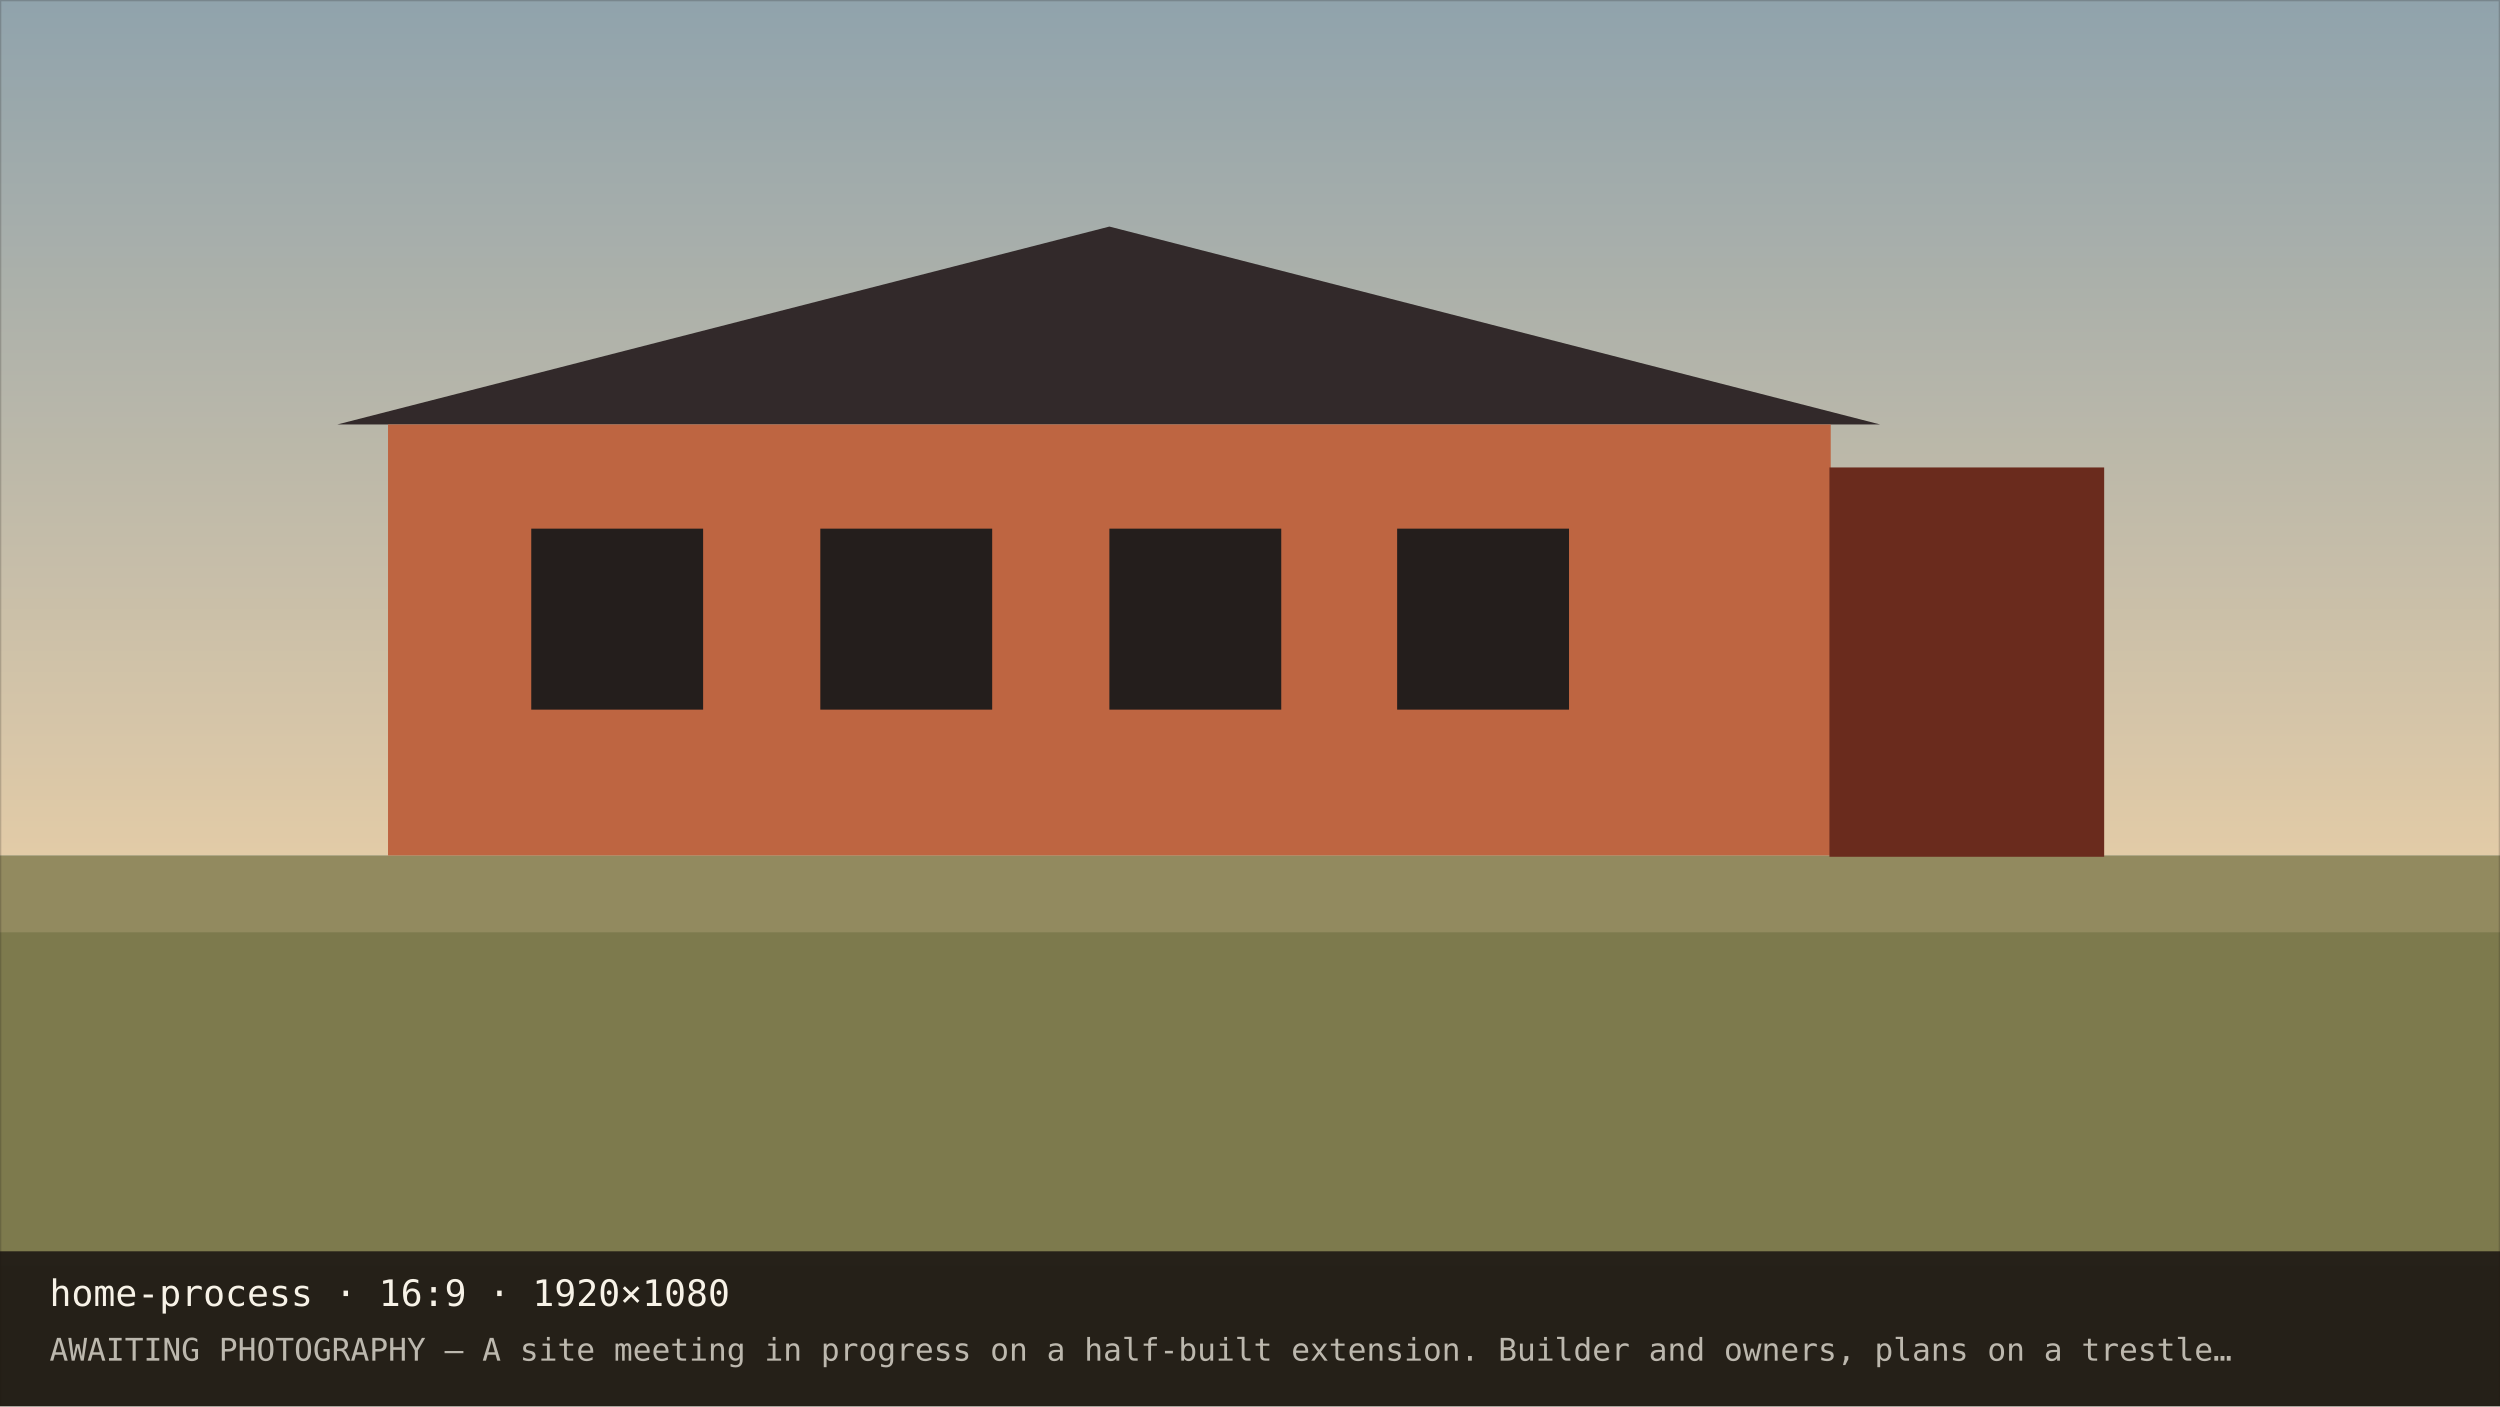
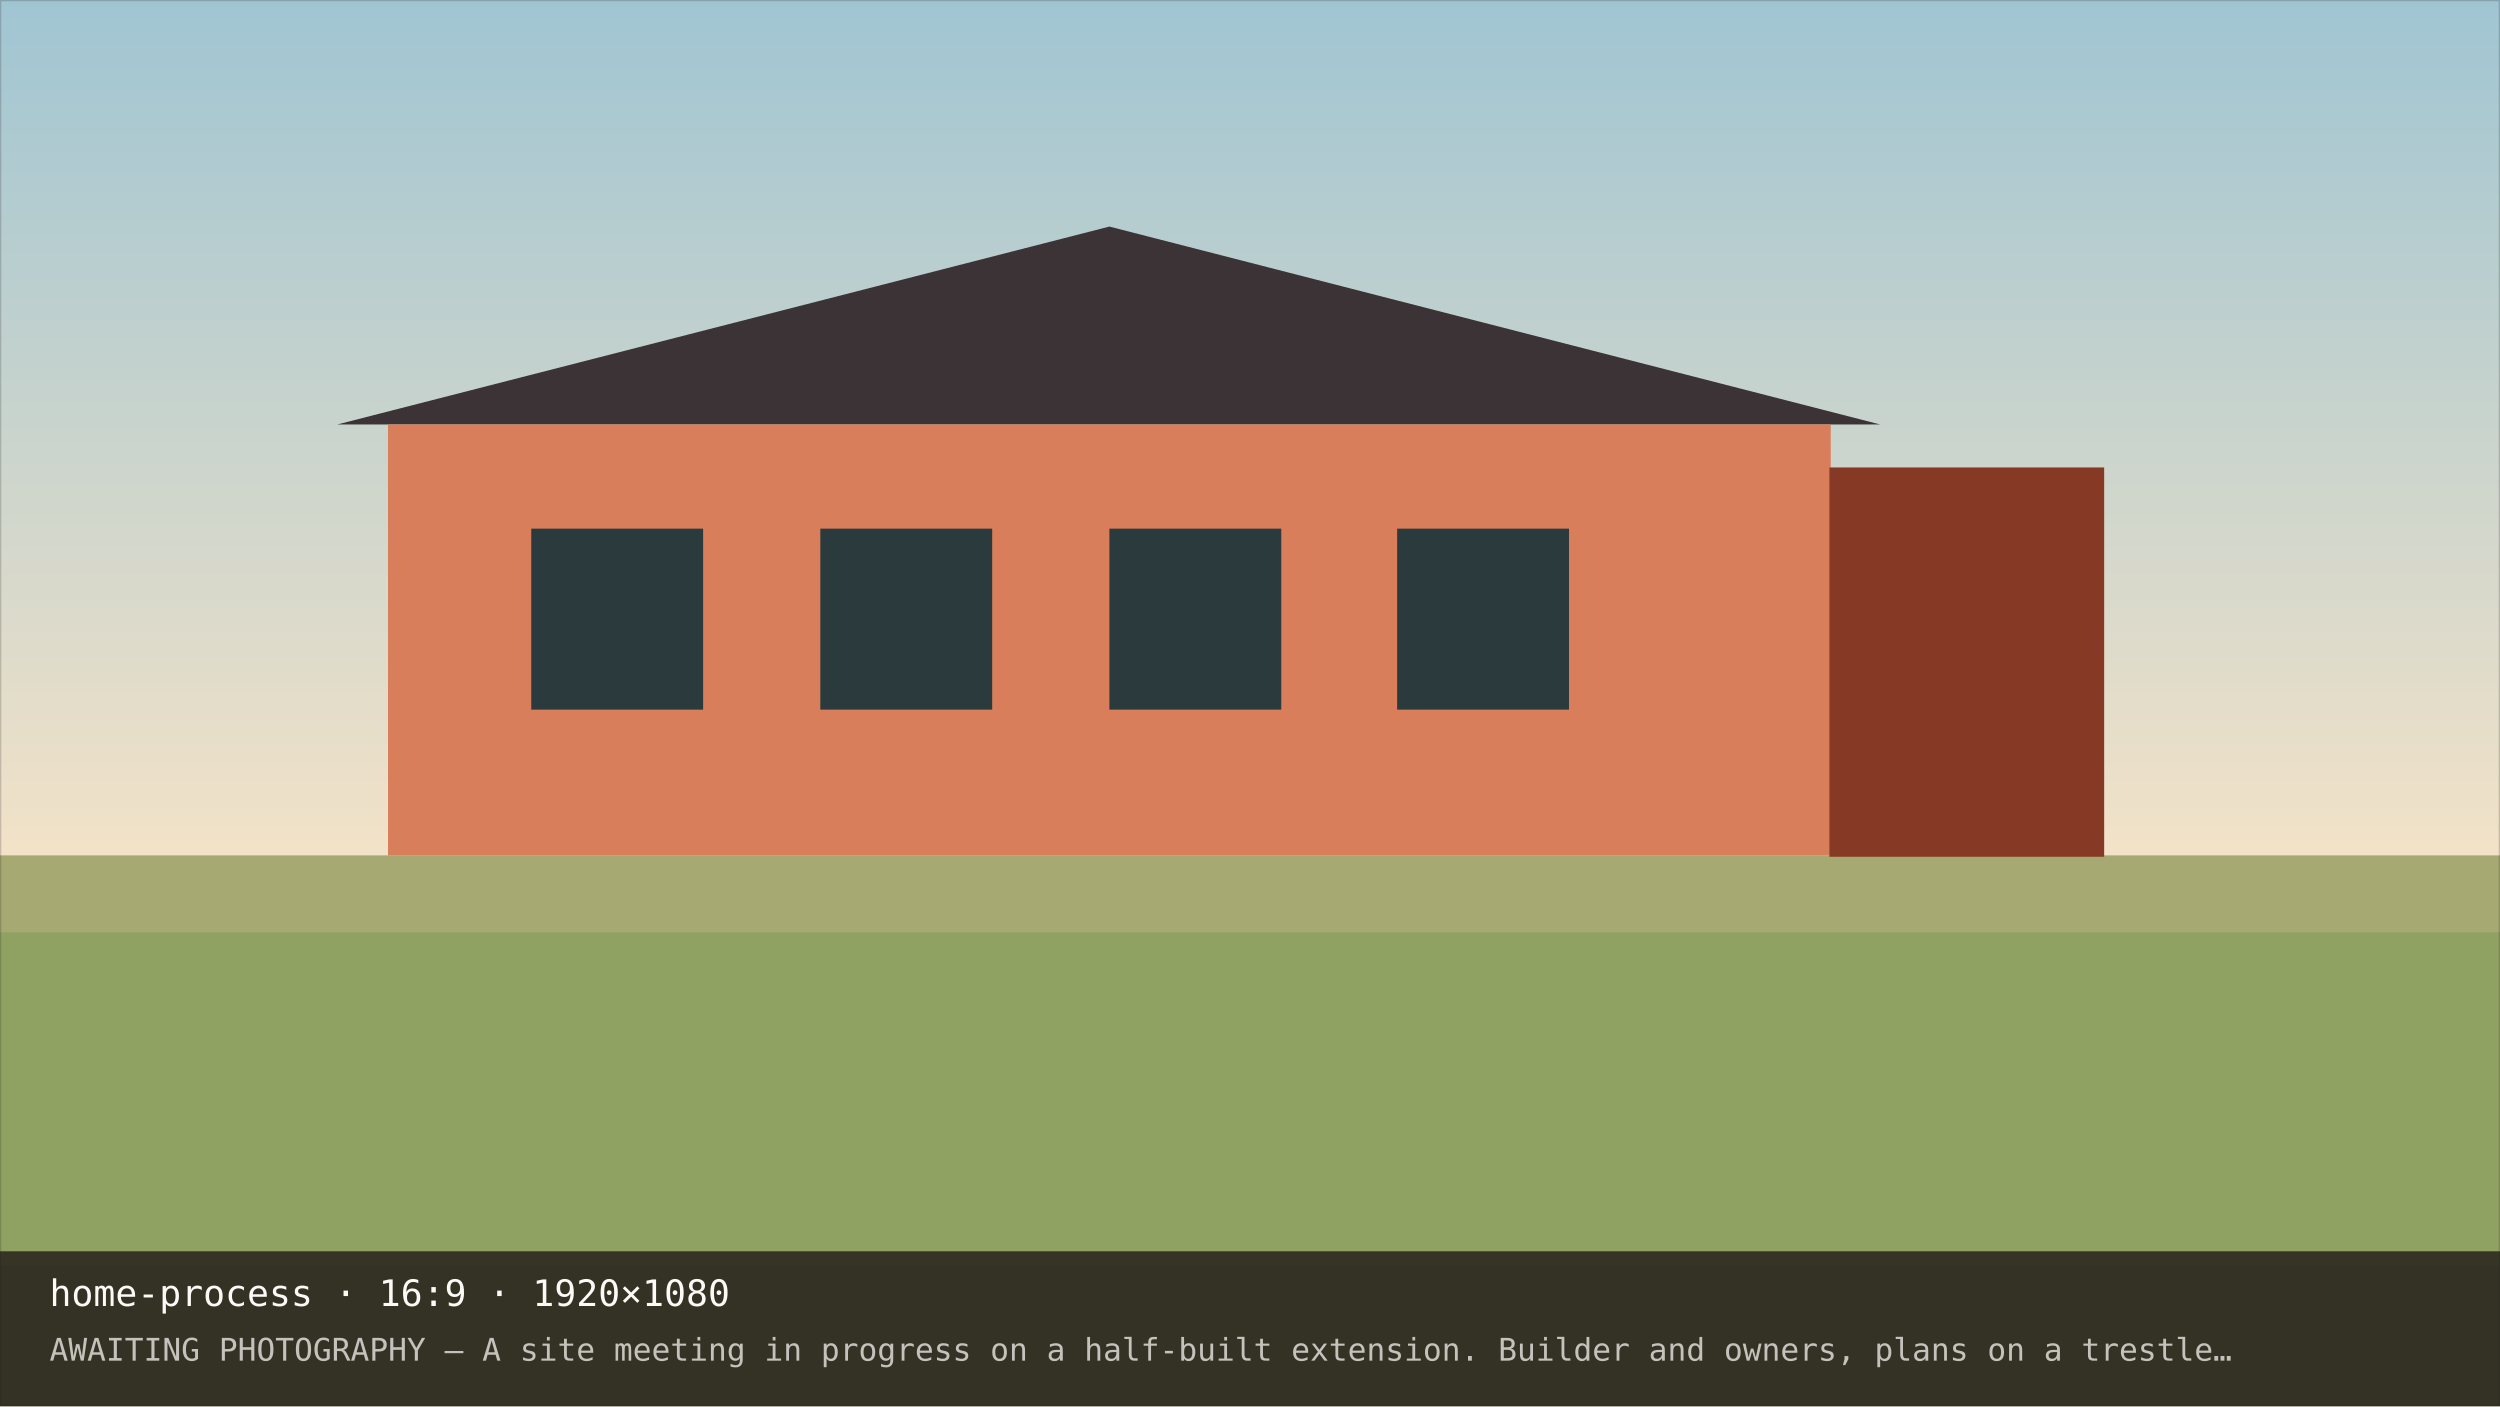
<svg xmlns="http://www.w3.org/2000/svg" width="1920" height="1080" viewBox="0 0 1920 1080" role="img" aria-label="Temporary placeholder awaiting photography: A site meeting in progress on a half-built extension. Builder and owners, plans on a trestle, frame visible behind.">
  <defs>
    <linearGradient id="sky" x1="0" y1="0" x2="0" y2="1">
-       <stop offset="0" stop-color="#90a3ac" />
-       <stop offset="1" stop-color="#e2cba7" />
+       <stop offset="0" stop-color="#a0c5d2" />
+       <stop offset="1" stop-color="#f2e2c8" />
    </linearGradient>
  </defs>
  <rect x="0" y="0" width="1920" height="657" fill="url(#sky)" />
-   <rect x="0" y="657" width="1920" height="423" fill="#7d7a4d" />
-   <rect x="0" y="657" width="1920" height="59" fill="#a79972" opacity="0.5" />
-   <polygon points="259,326 852,174 1444,326" fill="#32292a" />
-   <rect x="298" y="326" width="1108" height="331" fill="#be6541" />
-   <rect x="1405" y="359" width="211" height="299" fill="#6a2b1d" />
-   <rect x="408" y="406" width="132" height="139" fill="#241e1c" />
-   <rect x="630" y="406" width="132" height="139" fill="#241e1c" />
-   <rect x="852" y="406" width="132" height="139" fill="#241e1c" />
-   <rect x="1073" y="406" width="132" height="139" fill="#241e1c" />
-   <rect x="0" y="972" width="1920" height="108" fill="#1A1512" opacity="0.1" />
-   <rect x="0" y="961" width="1920" height="119" fill="#1A1512" opacity="0.88" />
-   <text x="38" y="1003" font-family="ui-monospace, Menlo, monospace" font-size="28" fill="#F7F2E7">home-process · 16:9 · 1920×1080</text>
-   <text x="38" y="1045" font-family="ui-monospace, Menlo, monospace" font-size="24" fill="#F7F2E7" opacity="0.72">AWAITING PHOTOGRAPHY — A site meeting in progress on a half-built extension. Builder and owners, plans on a trestle…</text>
-   <rect x="0.5" y="0.5" width="1919" height="1079" fill="none" stroke="#1A1512" stroke-opacity="0.2" />
+   <rect x="0" y="657" width="1920" height="423" fill="#8fa261" />
+   <rect x="0" y="657" width="1920" height="59" fill="#beb083" opacity="0.5" />
+   <polygon points="259,326 852,174 1444,326" fill="#3b3336" />
+   <rect x="298" y="326" width="1108" height="331" fill="#d87e5b" />
+   <rect x="1405" y="359" width="211" height="299" fill="#863925" />
+   <rect x="408" y="406" width="132" height="139" fill="#2b3b3d" />
+   <rect x="630" y="406" width="132" height="139" fill="#2b3b3d" />
+   <rect x="852" y="406" width="132" height="139" fill="#2b3b3d" />
+   <rect x="1073" y="406" width="132" height="139" fill="#2b3b3d" />
+   <rect x="0" y="972" width="1920" height="108" fill="#221C19" opacity="0.1" />
+   <rect x="0" y="961" width="1920" height="119" fill="#221C19" opacity="0.82" />
+   <text x="38" y="1003" font-family="ui-monospace, Menlo, monospace" font-size="28" fill="#FCFAF7">home-process · 16:9 · 1920×1080</text>
+   <text x="38" y="1045" font-family="ui-monospace, Menlo, monospace" font-size="24" fill="#FCFAF7" opacity="0.72">AWAITING PHOTOGRAPHY — A site meeting in progress on a half-built extension. Builder and owners, plans on a trestle…</text>
+   <rect x="0.5" y="0.5" width="1919" height="1079" fill="none" stroke="#221C19" stroke-opacity="0.2" />
</svg>
